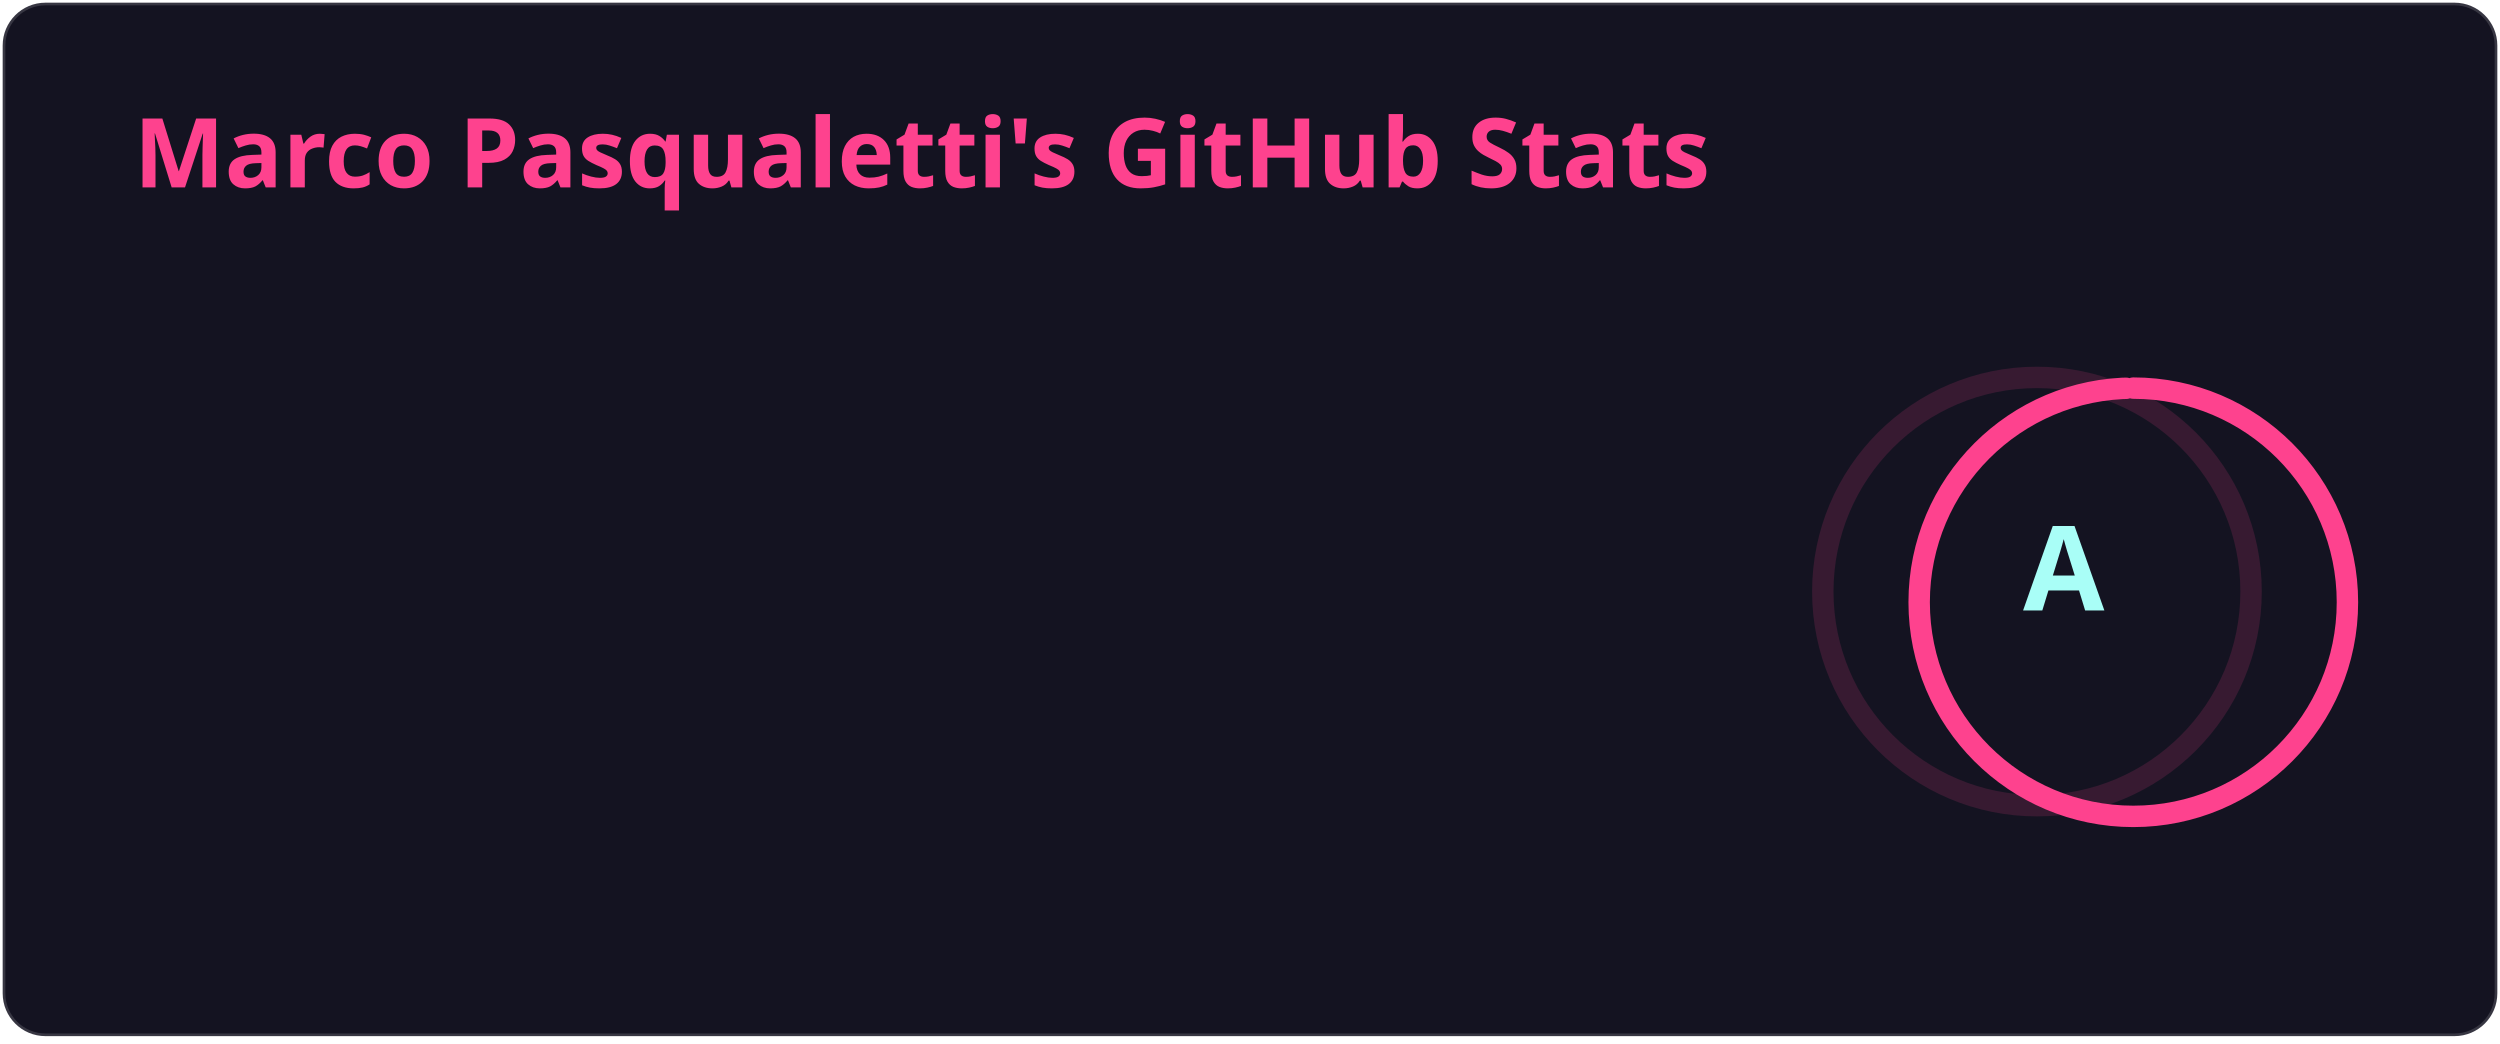
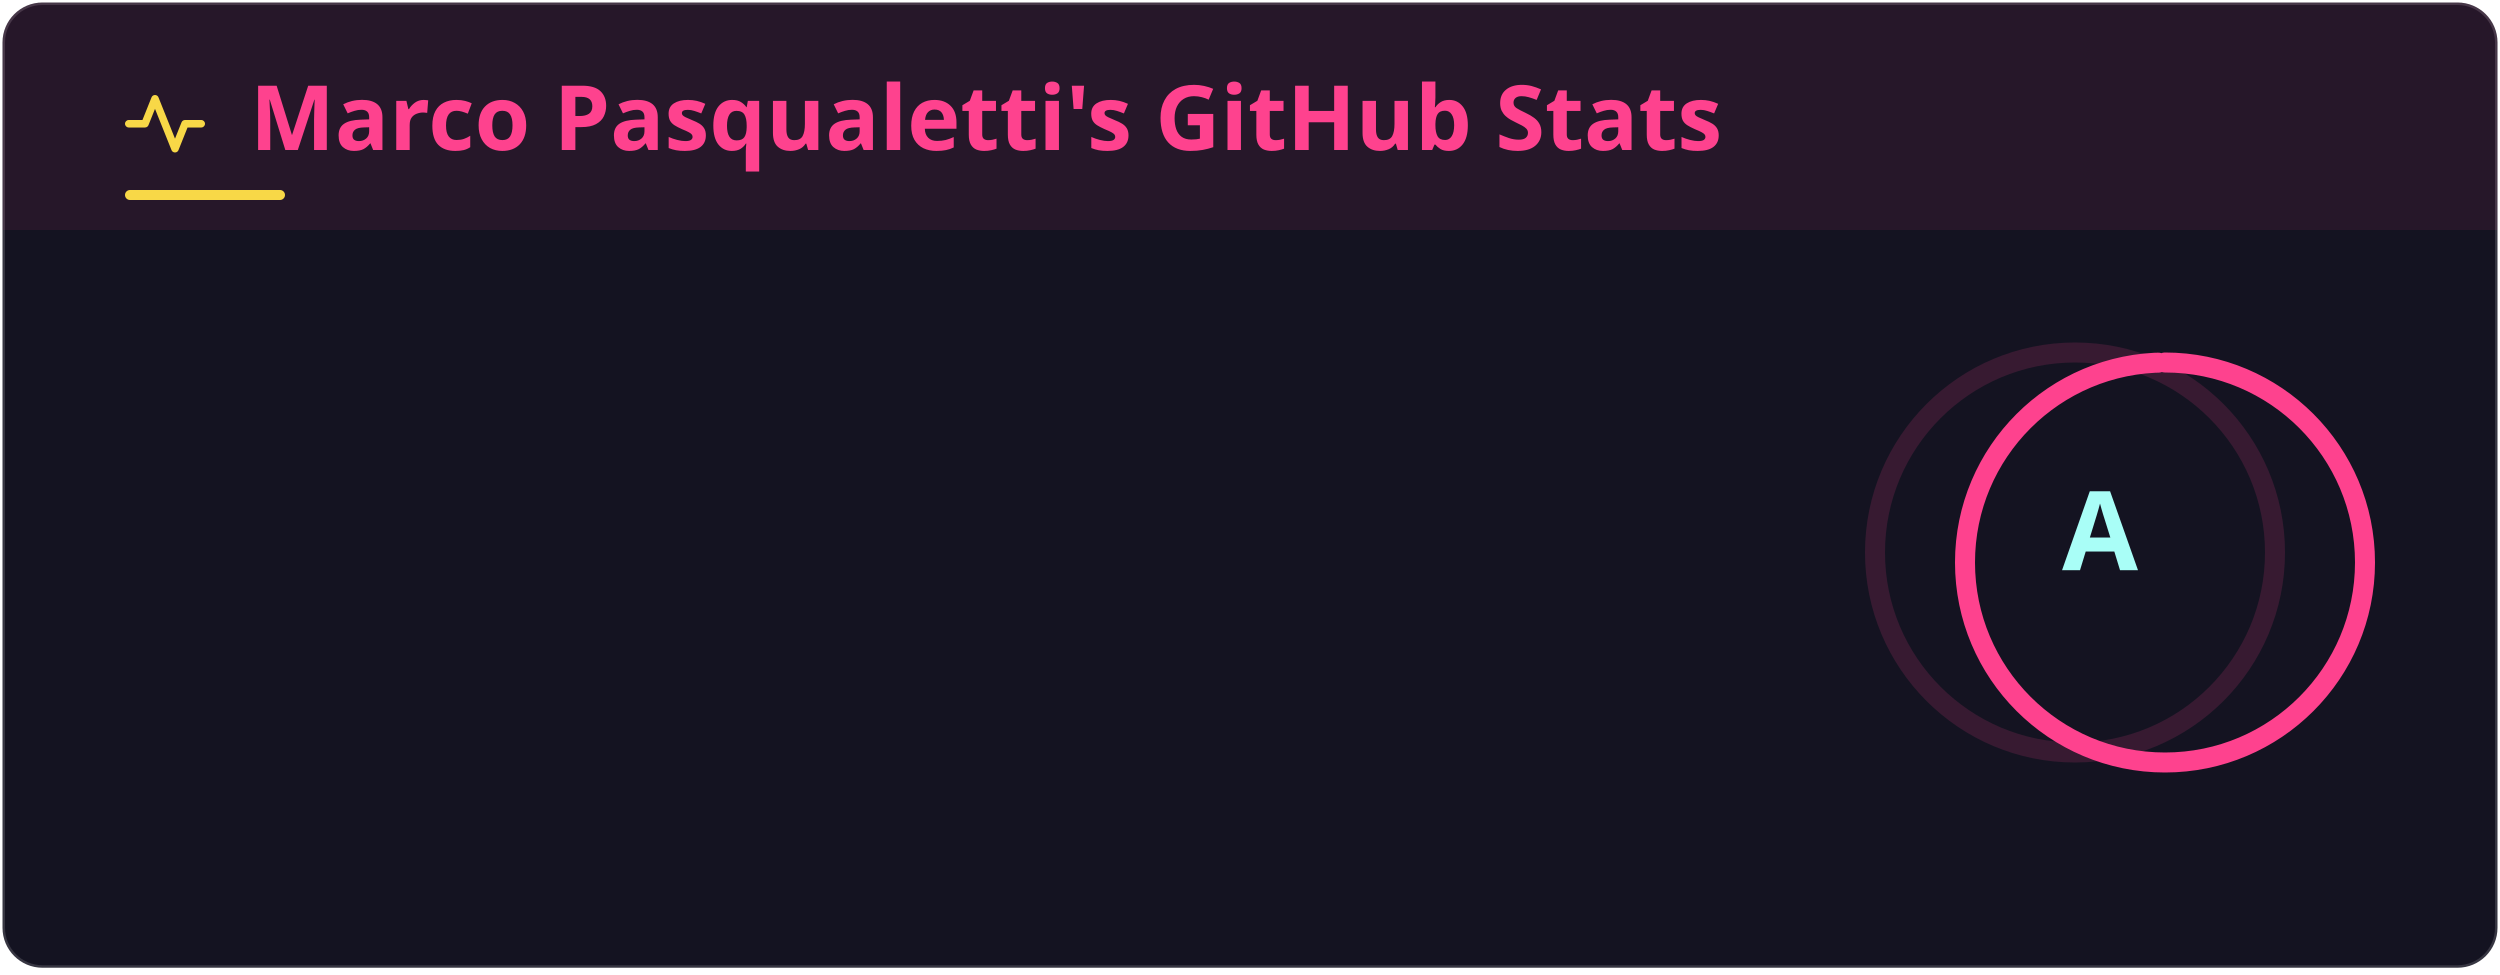
- <svg xmlns="http://www.w3.org/2000/svg" width="467" height="195" viewBox="0 0 467 195" fill="none" role="img" aria-labelledby="titleId descId">
+ <svg xmlns="http://www.w3.org/2000/svg" width="500" height="195" viewBox="0 0 500 195" fill="none" role="img" aria-labelledby="title-id desc-id">
  <style>
    .header {
-       font: 600 18px 'Segoe UI', Ubuntu, Sans-Serif;
+       font: 600 18px 'Segoe UI', Ubuntu, "Helvetica Neue", Sans-Serif;
      fill: #fe428e;
      animation: fadeInAnimation 0.8s ease-in-out forwards;
+     }
+     /* The icon reads against the title rather than with it, so it keeps its own color. */
+     .title-icon {
+       fill: #f8d847;
+       animation: fadeInAnimation 0.8s ease-in-out forwards;
+     }
+     .title-accent {
+       fill: #f8d847;
+       animation: fadeInAnimation 0.8s ease-in-out forwards;
+     }
+     .title-band {
+       fill: #fe428e;
+       opacity: 0.08;
    }
    @supports(-moz-appearance: auto) {
      /* Selector detects Firefox */
      .header {
        font-size: 15.5px;
      }
    }
    .stat {
      font: 400 14px 'Segoe UI', Ubuntu, "Helvetica Neue", Sans-Serif;
      fill: #a9fef7;
      font-variant-numeric: tabular-nums;
    }
    @supports(-moz-appearance: auto) {
      /* Selector detects Firefox */
      .stat {
        font-size: 12px;
      }
    }
    .stagger {
      opacity: 0;
      animation: fadeInAnimation 0.3s ease-in-out forwards;
    }
    .rank-text {
-       font: 700 22px 'Segoe UI', Ubuntu, Sans-Serif;
+       font: 700 22px 'Segoe UI', Ubuntu, "Helvetica Neue", Sans-Serif;
      fill: #a9fef7;
      animation: scaleInAnimation 0.3s ease-in-out forwards;
    }
    .rank-percentile-header {
      font-size: 14px;
    }
    .rank-percentile-text {
      font-size: 16px;
    }
    /* Labels recede so that the values read first. */
    .not_bold {
      font-weight: 400;
      opacity: 0.75;
    }
    .bold {
      font-weight: 600;
    }
    .icon {
      fill: #f8d847;
      opacity: 0.75;
      display: block;
    }
    .rank-circle-rim {
      stroke: #fe428e;
      fill: none;
      stroke-width: 4;
      opacity: 0.15;
    }
    .rank-circle {
      stroke: #fe428e;
      stroke-dasharray: 250;
      fill: none;
      stroke-width: 4;
      stroke-linecap: round;
      opacity: 1;
      transform-origin: -10px 8px;
      transform: rotate(-90deg);
      animation: rankAnimation 0.8s forwards ease-in-out;
    }
    @keyframes rankAnimation {
      from {
        stroke-dashoffset: 251.327;
      }
      to {
-         stroke-dashoffset: 39.567;
+         stroke-dashoffset: 39.544;
      }
    }
    /* Animations */
    @keyframes scaleInAnimation {
      from {
        transform: translate(-5px, 5px) scale(0);
      }
      to {
        transform: translate(-5px, 5px) scale(1);
      }
    }
    @keyframes fadeInAnimation {
      from {
        opacity: 0;
      }
      to {
        opacity: 1;
      }
    }
    @media (prefers-reduced-motion: reduce) {
      * {
        animation-duration: 0s !important;
        animation-delay: 0s !important;
      }
    }
  </style>
-   <rect data-testid="card-bg" class="card-bg" x="0.5" y="0.5" rx="8" height="99%" stroke="#ffffff26" width="466" fill="#141321" stroke-opacity="1" />
-   <g data-testid="card-title" transform="translate(25, 35)">
-     <text x="0" y="0" class="header" data-testid="header">Marco Pasqualetti's GitHub Stats</text>
+   <rect data-testid="card-bg" class="card-bg" x="0.5" y="0.5" rx="8" height="99%" stroke="#ffffff26" width="499" fill="#141321" stroke-opacity="1" />
+   <path data-testid="title-band" class="title-band" d="M0.5 8.5a8 8 0 0 1 8 -8h483a8 8 0 0 1 8 8v37.5h-499z" />
+   <g data-testid="card-title" transform="translate(25, 30)">
+     <g>
+       <svg class="title-icon" x="0" y="-13" viewBox="0 0 16 16" version="1.1" width="16" height="16">
+         <path d="M6 2c.306 0 .582.187.696.471L10 10.731l1.304-3.26A.751.751 0 0 1 12 7h3.25a.75.75 0 0 1 0 1.5h-2.742l-1.812 4.529a.751.751 0 0 1-1.392 0L6 4.769l-1.304 3.26A.751.751 0 0 1 4 8.5H.75a.75.75 0 0 1 0-1.5h2.742l1.812-4.529A.751.751 0 0 1 6 2Z" />
+       </svg>
+     </g>
+     <g transform="translate(25, 0)">
+       <text x="0" y="0" class="header" data-testid="header">Marco Pasqualetti's GitHub Stats</text>
+     </g>
+     <rect data-testid="title-accent" class="title-accent" x="0" y="8" width="32" height="2" rx="1" />
  </g>
  <g data-testid="main-card-body" transform="translate(0, 55)">
-     <g data-testid="rank-circle" transform="translate(390.5, 47.5)">
+     <g data-testid="rank-circle" transform="translate(425, 47.5)">
      <circle class="rank-circle-rim" cx="-10" cy="8" r="40" />
      <circle class="rank-circle" cx="-10" cy="8" r="40" />
      <g class="rank-text">
        <text x="-5" alignment-baseline="central" dominant-baseline="central" text-anchor="middle" y="3" data-testid="level-rank-icon">A</text>
      </g>
    </g>
    <svg x="0" y="0">
      <g>
        <g class="stagger" style="animation-delay: 120ms" transform="translate(25, 0)">
          <svg data-testid="icon" class="icon" viewBox="0 0 16 16" version="1.1" width="16" height="16">
            <path fill-rule="evenodd" d="M8 .25a.75.75 0 01.673.418l1.882 3.815 4.21.612a.75.75 0 01.416 1.279l-3.046 2.97.719 4.192a.75.75 0 01-1.088.791L8 12.347l-3.766 1.98a.75.75 0 01-1.088-.79l.72-4.194L.818 6.374a.75.75 0 01.416-1.28l4.21-.611L7.327.668A.75.75 0 018 .25zm0 2.445L6.615 5.5a.75.75 0 01-.564.41l-3.097.45 2.24 2.184a.75.75 0 01.216.664l-.528 3.084 2.769-1.456a.75.75 0 01.698 0l2.77 1.456-.53-3.084a.75.75 0 01.216-.664l2.24-2.183-3.096-.45a.75.75 0 01-.564-.41L8 2.694v.001z" />
          </svg>
          <text class="stat not_bold" x="25" y="12.5">Total Stars Earned:</text>
-           <text class="stat bold" x="297" text-anchor="end" y="12.5" data-testid="stars">86</text>
+           <text class="stat bold" x="330" text-anchor="end" y="12.5" data-testid="stars">86</text>
        </g>
      </g>
      <g transform="translate(0, 25)">
        <g class="stagger" style="animation-delay: 160ms" transform="translate(25, 0)">
          <svg data-testid="icon" class="icon" viewBox="0 0 16 16" version="1.1" width="16" height="16">
            <path fill-rule="evenodd" d="M1.643 3.143L.427 1.927A.25.25 0 000 2.104V5.75c0 .138.112.25.25.25h3.646a.25.25 0 00.177-.427L2.715 4.215a6.5 6.5 0 11-1.18 4.458.75.75 0 10-1.493.154 8.001 8.001 0 101.6-5.684zM7.75 4a.75.75 0 01.75.75v2.992l2.028.812a.75.75 0 01-.557 1.392l-2.5-1A.75.75 0 017 8.25v-3.5A.75.75 0 017.75 4z" />
          </svg>
          <text class="stat not_bold" x="25" y="12.5">Total Commits (last year):</text>
-           <text class="stat bold" x="297" text-anchor="end" y="12.5" data-testid="commits">978</text>
+           <text class="stat bold" x="330" text-anchor="end" y="12.5" data-testid="commits">981</text>
        </g>
      </g>
      <g transform="translate(0, 50)">
        <g class="stagger" style="animation-delay: 200ms" transform="translate(25, 0)">
          <svg data-testid="icon" class="icon" viewBox="0 0 16 16" version="1.1" width="16" height="16">
            <path fill-rule="evenodd" d="M7.177 3.073L9.573.677A.25.25 0 0110 .854v4.792a.25.25 0 01-.427.177L7.177 3.427a.25.25 0 010-.354zM3.75 2.5a.75.75 0 100 1.5.75.75 0 000-1.5zm-2.25.75a2.25 2.25 0 113 2.122v5.256a2.251 2.251 0 11-1.5 0V5.372A2.25 2.25 0 011.5 3.25zM11 2.5h-1V4h1a1 1 0 011 1v5.628a2.251 2.251 0 101.5 0V5A2.5 2.5 0 0011 2.5zm1 10.25a.75.75 0 111.5 0 .75.75 0 01-1.5 0zM3.75 12a.75.75 0 100 1.5.75.75 0 000-1.5z" />
          </svg>
          <text class="stat not_bold" x="25" y="12.5">Total PRs:</text>
-           <text class="stat bold" x="297" text-anchor="end" y="12.5" data-testid="prs">1.1k</text>
+           <text class="stat bold" x="330" text-anchor="end" y="12.5" data-testid="prs">1.1k</text>
        </g>
      </g>
      <g transform="translate(0, 75)">
        <g class="stagger" style="animation-delay: 240ms" transform="translate(25, 0)">
          <svg data-testid="icon" class="icon" viewBox="0 0 16 16" version="1.1" width="16" height="16">
            <path fill-rule="evenodd" d="M8 1.5a6.5 6.5 0 100 13 6.5 6.5 0 000-13zM0 8a8 8 0 1116 0A8 8 0 010 8zm9 3a1 1 0 11-2 0 1 1 0 012 0zm-.25-6.25a.75.75 0 00-1.5 0v3.5a.75.75 0 001.5 0v-3.5z" />
          </svg>
          <text class="stat not_bold" x="25" y="12.5">Total Issues:</text>
-           <text class="stat bold" x="297" text-anchor="end" y="12.5" data-testid="issues">402</text>
+           <text class="stat bold" x="330" text-anchor="end" y="12.5" data-testid="issues">402</text>
        </g>
      </g>
      <g transform="translate(0, 100)">
        <g class="stagger" style="animation-delay: 280ms" transform="translate(25, 0)">
          <svg data-testid="icon" class="icon" viewBox="0 0 16 16" version="1.1" width="16" height="16">
            <path fill-rule="evenodd" d="M2 2.5A2.5 2.5 0 014.5 0h8.75a.75.75 0 01.75.75v12.5a.75.75 0 01-.75.75h-2.5a.75.75 0 110-1.5h1.75v-2h-8a1 1 0 00-.714 1.7.75.75 0 01-1.072 1.05A2.495 2.495 0 012 11.5v-9zm10.5-1V9h-8c-.356 0-.694.074-1 .208V2.5a1 1 0 011-1h8zM5 12.25v3.25a.25.25 0 00.4.2l1.45-1.087a.25.25 0 01.3 0L8.6 15.7a.25.25 0 00.4-.2v-3.25a.25.25 0 00-.25-.25h-3.5a.25.25 0 00-.25.25z" />
          </svg>
          <text class="stat not_bold" x="25" y="12.5">Contributed to (last year):</text>
-           <text class="stat bold" x="297" text-anchor="end" y="12.5" data-testid="contribs">49</text>
+           <text class="stat bold" x="330" text-anchor="end" y="12.5" data-testid="contribs">49</text>
        </g>
      </g>
    </svg>
  </g>
</svg>
